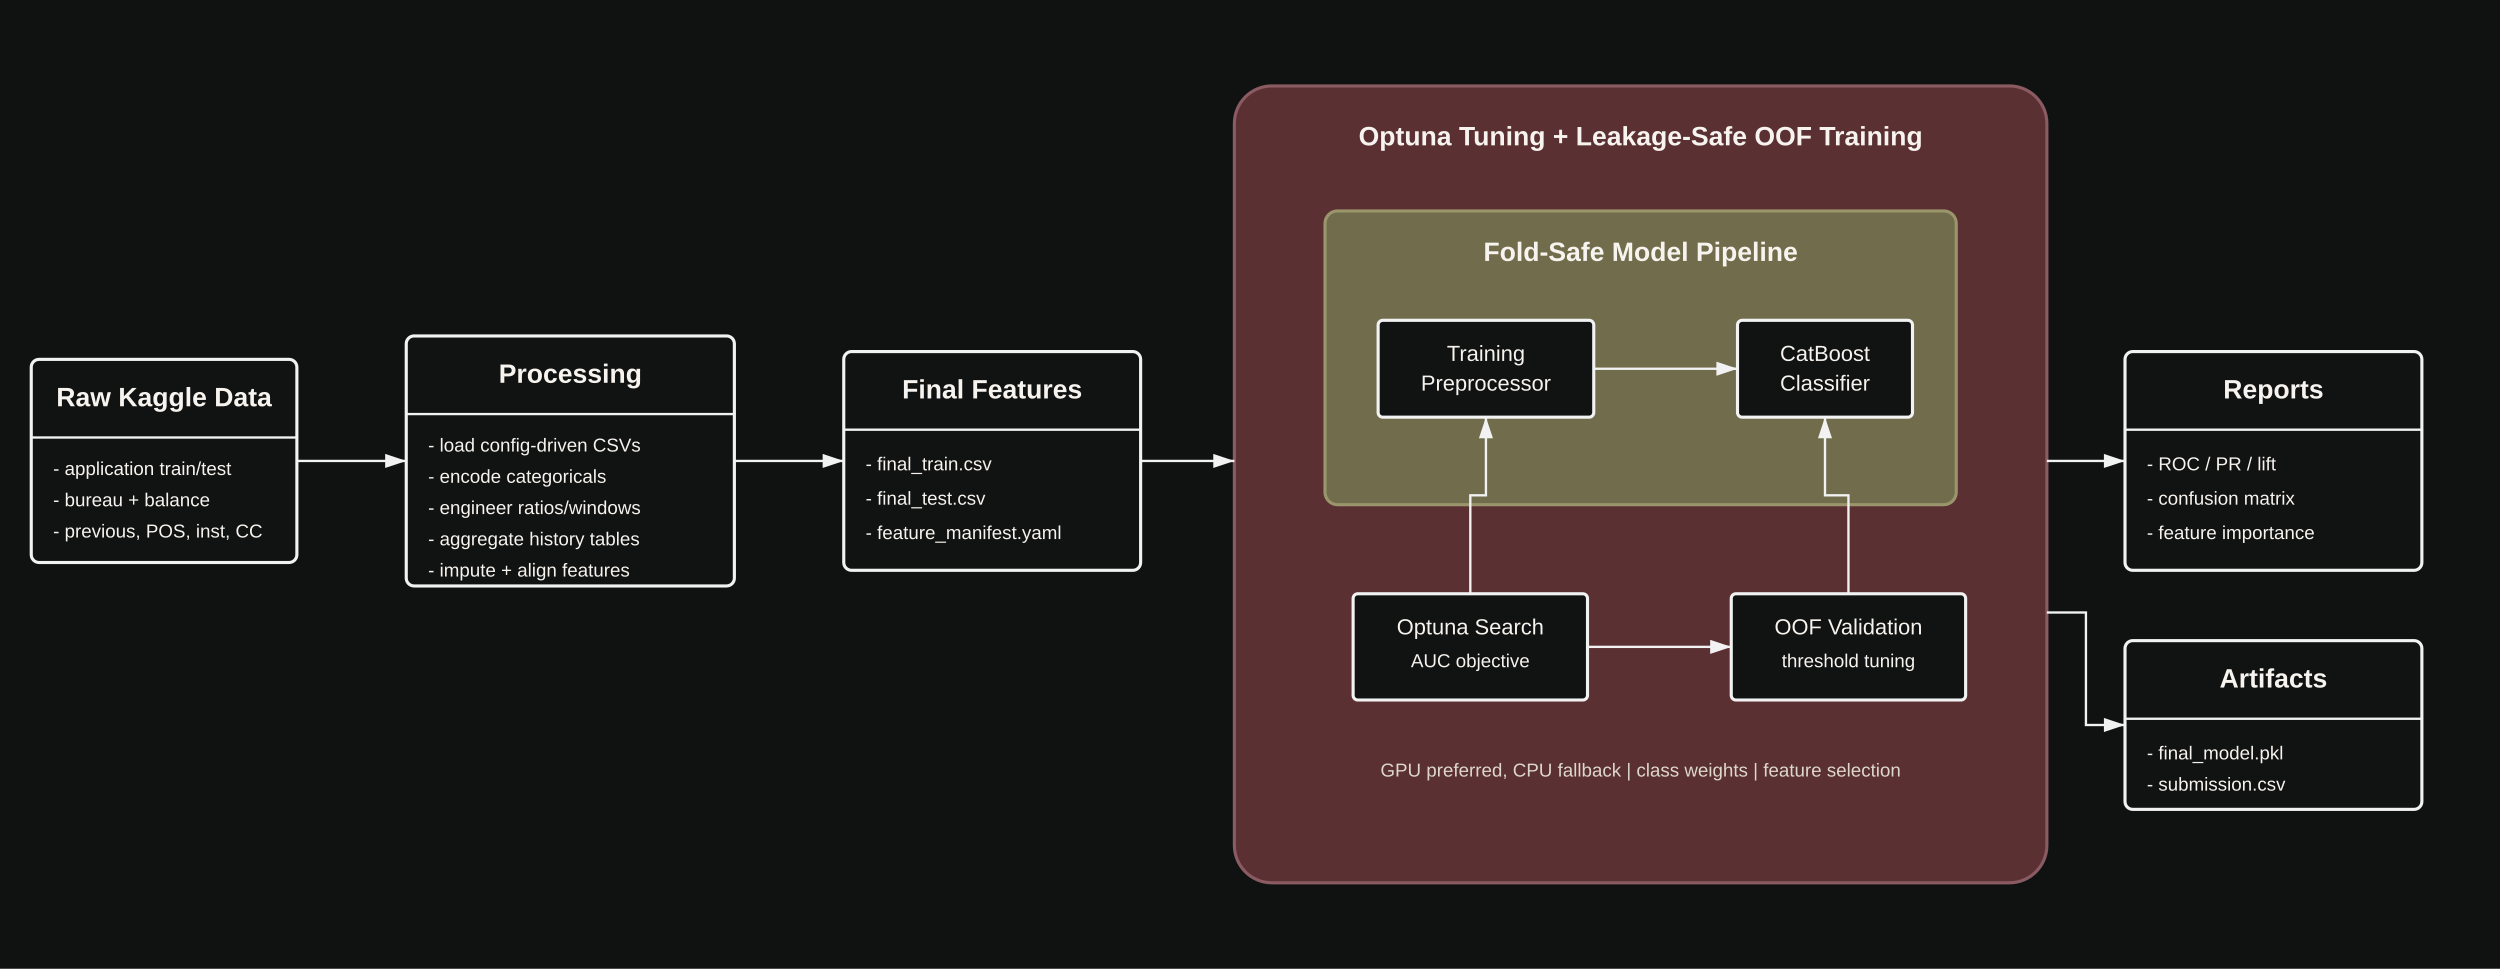
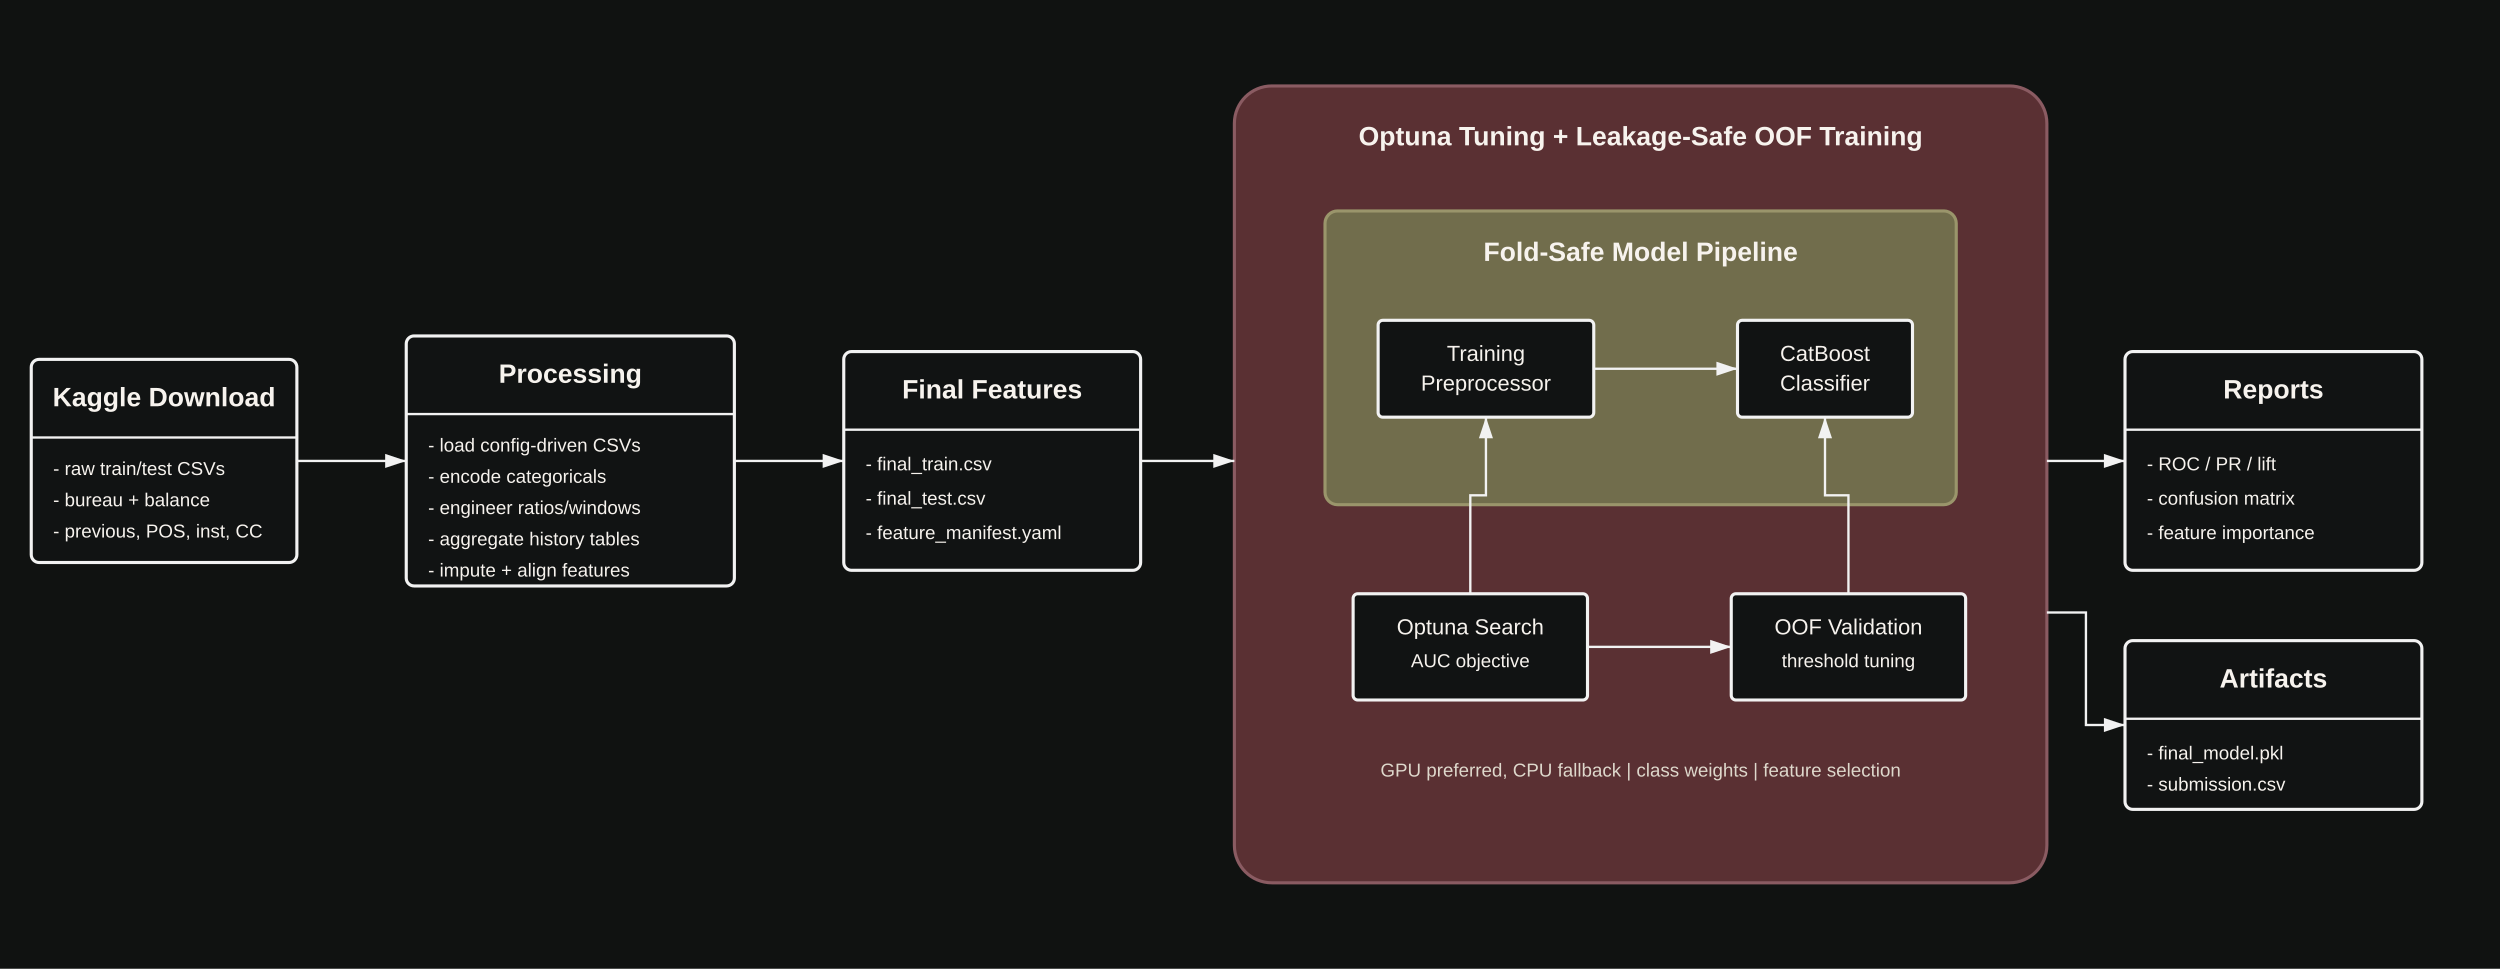
<svg xmlns="http://www.w3.org/2000/svg" width="1600" height="620" viewBox="0 0 1600 620" role="img" aria-labelledby="title desc">
  <defs>
    <marker id="arrow" markerWidth="10" markerHeight="10" refX="9" refY="3" orient="auto" markerUnits="strokeWidth">
      <path d="M0,0 L9,3 L0,6 Z" fill="#f2f2f2" />
    </marker>
    <style>
      .bg { fill: #101211; }
      .box { fill: #111313; stroke: #f2f2f2; stroke-width: 2; }
      .outer { fill: #5a3033; stroke: #8a5b62; stroke-width: 2; }
      .inner { fill: #716d4c; stroke: #9a956b; stroke-width: 2; }
      .text { fill: #f7f3ee; font-family: Arial, Helvetica, sans-serif; font-size: 14px; }
      .title { fill: #f7f3ee; font-family: Arial, Helvetica, sans-serif; font-size: 17px; font-weight: 700; }
      .small { fill: #f7f3ee; font-family: Arial, Helvetica, sans-serif; font-size: 12px; }
      .muted { fill: #ded8cc; font-family: Arial, Helvetica, sans-serif; font-size: 12px; }
      .arrow { stroke: #f2f2f2; stroke-width: 1.5; fill: none; marker-end: url(#arrow); }
      .line { stroke: #f2f2f2; stroke-width: 1.5; fill: none; }
    </style>
  </defs>
  <rect class="bg" x="0" y="0" width="1600" height="620" />
  <g transform="translate(20 230)">
    <rect class="box" x="0" y="0" width="170" height="130" rx="5" />
-     <text class="title" x="85" y="30" text-anchor="middle">Raw Kaggle Data</text>
+     <text class="title" x="85" y="30" text-anchor="middle">Kaggle Download</text>
    <line class="line" x1="0" y1="50" x2="170" y2="50" />
-     <text class="small" x="14" y="74">- application train/test</text>
+     <text class="small" x="14" y="74">- raw train/test CSVs</text>
    <text class="small" x="14" y="94">- bureau + balance</text>
    <text class="small" x="14" y="114">- previous, POS, inst, CC</text>
  </g>
  <g transform="translate(260 215)">
    <rect class="box" x="0" y="0" width="210" height="160" rx="5" />
    <text class="title" x="105" y="30" text-anchor="middle">Processing</text>
    <line class="line" x1="0" y1="50" x2="210" y2="50" />
    <text class="small" x="14" y="74">- load config-driven CSVs</text>
    <text class="small" x="14" y="94">- encode categoricals</text>
    <text class="small" x="14" y="114">- engineer ratios/windows</text>
    <text class="small" x="14" y="134">- aggregate history tables</text>
    <text class="small" x="14" y="154">- impute + align features</text>
  </g>
  <g transform="translate(540 225)">
    <rect class="box" x="0" y="0" width="190" height="140" rx="5" />
    <text class="title" x="95" y="30" text-anchor="middle">Final Features</text>
    <line class="line" x1="0" y1="50" x2="190" y2="50" />
    <text class="small" x="14" y="76">- final_train.csv</text>
    <text class="small" x="14" y="98">- final_test.csv</text>
    <text class="small" x="14" y="120">- feature_manifest.yaml</text>
  </g>
  <g transform="translate(790 55)">
    <rect class="outer" x="0" y="0" width="520" height="510" rx="24" />
    <text class="title" x="260" y="38" text-anchor="middle">Optuna Tuning + Leakage-Safe OOF Training</text>
    <rect class="inner" x="58" y="80" width="404" height="188" rx="8" />
    <text class="title" x="260" y="112" text-anchor="middle">Fold-Safe Model Pipeline</text>
    <rect class="box" x="92" y="150" width="138" height="62" rx="3" />
    <text class="text" x="161" y="176" text-anchor="middle">Training</text>
    <text class="text" x="161" y="195" text-anchor="middle">Preprocessor</text>
    <rect class="box" x="322" y="150" width="112" height="62" rx="3" />
    <text class="text" x="378" y="176" text-anchor="middle">CatBoost</text>
    <text class="text" x="378" y="195" text-anchor="middle">Classifier</text>
    <line class="arrow" x1="230" y1="181" x2="322" y2="181" />
    <rect class="box" x="76" y="325" width="150" height="68" rx="3" />
    <text class="text" x="151" y="351" text-anchor="middle">Optuna Search</text>
    <text class="small" x="151" y="372" text-anchor="middle">AUC objective</text>
    <rect class="box" x="318" y="325" width="150" height="68" rx="3" />
    <text class="text" x="393" y="351" text-anchor="middle">OOF Validation</text>
    <text class="small" x="393" y="372" text-anchor="middle">threshold tuning</text>
    <line class="arrow" x1="226" y1="359" x2="318" y2="359" />
    <path class="arrow" d="M151 325 V262 H161 V212" />
    <path class="arrow" d="M393 325 V262 H378 V212" />
    <text class="muted" x="260" y="442" text-anchor="middle">GPU preferred, CPU fallback | class weights | feature selection</text>
  </g>
  <g transform="translate(1360 225)">
    <rect class="box" x="0" y="0" width="190" height="140" rx="5" />
    <text class="title" x="95" y="30" text-anchor="middle">Reports</text>
    <line class="line" x1="0" y1="50" x2="190" y2="50" />
    <text class="small" x="14" y="76">- ROC / PR / lift</text>
    <text class="small" x="14" y="98">- confusion matrix</text>
    <text class="small" x="14" y="120">- feature importance</text>
  </g>
  <g transform="translate(1360 410)">
    <rect class="box" x="0" y="0" width="190" height="108" rx="5" />
    <text class="title" x="95" y="30" text-anchor="middle">Artifacts</text>
    <line class="line" x1="0" y1="50" x2="190" y2="50" />
    <text class="small" x="14" y="76">- final_model.pkl</text>
    <text class="small" x="14" y="96">- submission.csv</text>
  </g>
  <line class="arrow" x1="190" y1="295" x2="260" y2="295" />
  <line class="arrow" x1="470" y1="295" x2="540" y2="295" />
  <line class="arrow" x1="730" y1="295" x2="790" y2="295" />
  <line class="arrow" x1="1310" y1="295" x2="1360" y2="295" />
  <path class="arrow" d="M1310 392 H1335 V464 H1360" />
</svg>
